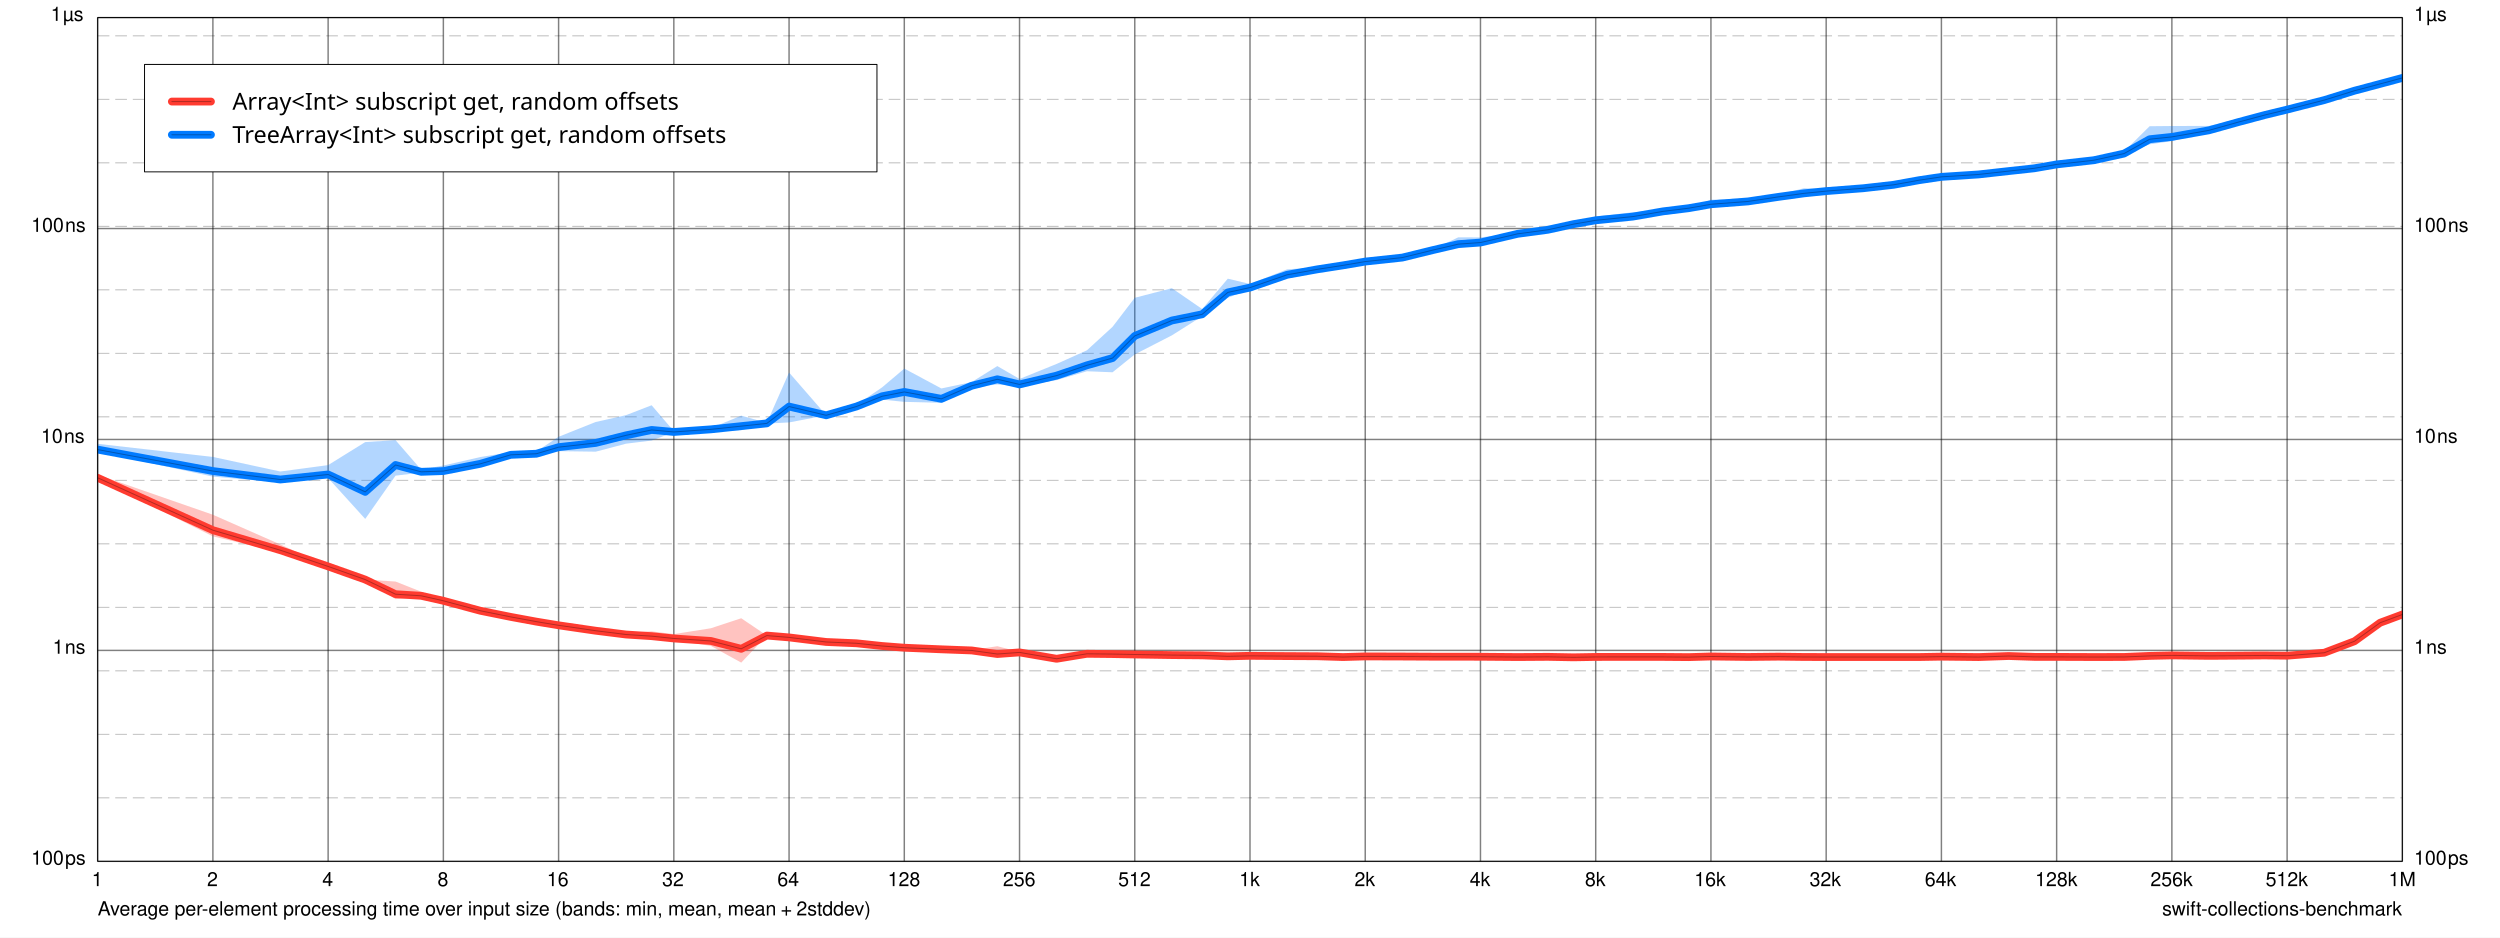
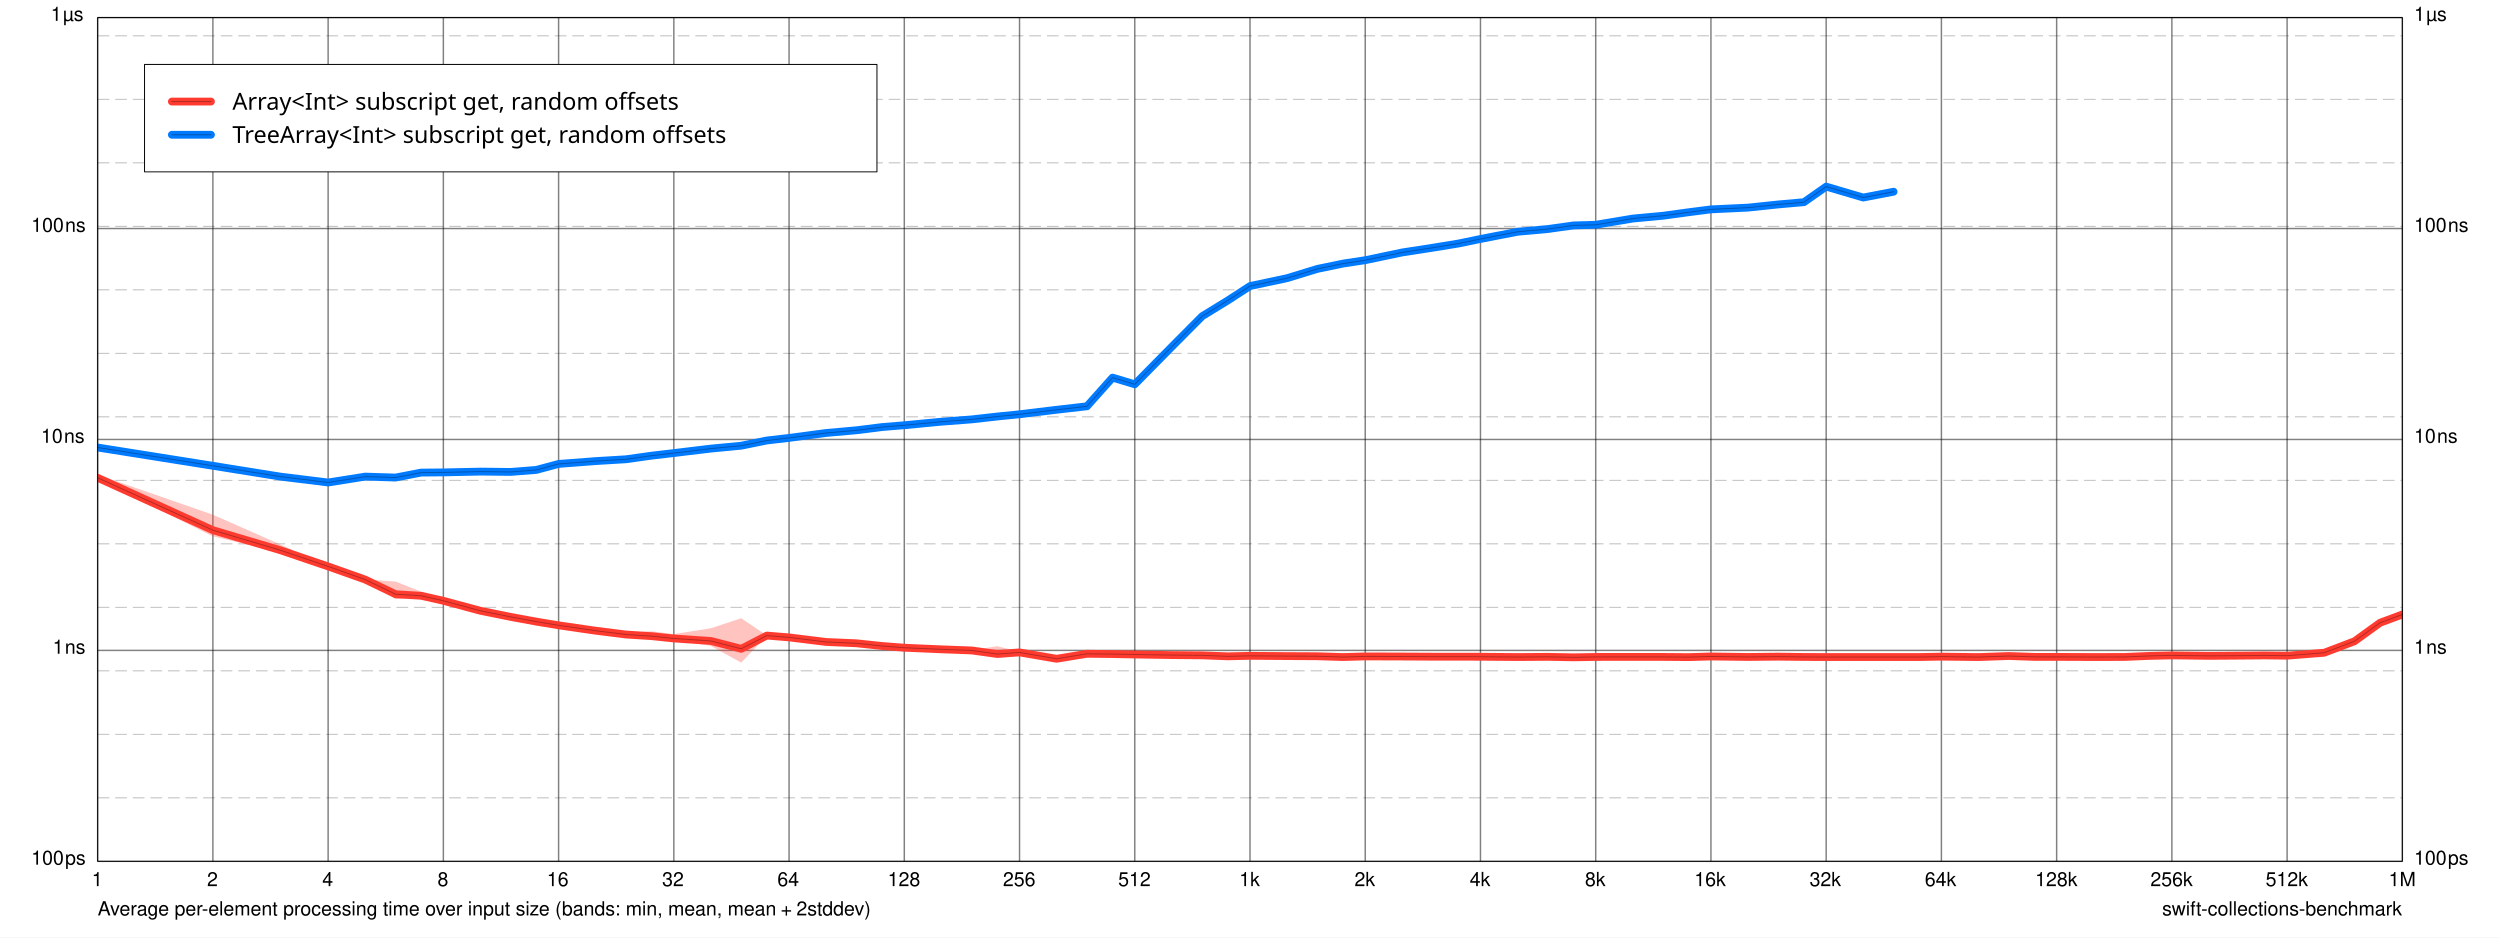
<svg xmlns="http://www.w3.org/2000/svg" xmlns:xlink="http://www.w3.org/1999/xlink" width="1280.0px" height="480.0px" viewBox="0.0 0.0 1280.0 480.0" version="1.1">
  <path d="M 0 0 L 0 480 L 1280 480 L 1280 0 z" fill="#FFFFFF" fill-opacity="1.0" stroke="none" />
  <text x="50" y="468.7" font-family="Helvetica" font-size="10" font-weight="normal" font-style="normal" fill="#000000" fill-opacity="1">Average per-element processing time over input size (bands: min, mean, mean + 2stddev)</text>
  <a xlink:href="https://github.com/apple/swift-collections-benchmark">
    <text x="1107" y="468.7" font-family="Helvetica" font-size="10" font-weight="normal" font-style="normal" fill="#000000" fill-opacity="1">swift-collections-benchmark</text>
  </a>
  <path d="M 50 9 L 50 441" fill="none" stroke-width="0.75" stroke="#000000" stroke-opacity="0.498" stroke-linecap="butt" stroke-linejoin="round" />
  <text x="47" y="453.7" font-family="Helvetica" font-size="10" font-weight="normal" font-style="normal" fill="#000000" fill-opacity="1">1</text>
  <path d="M 109 9 L 109 441" fill="none" stroke-width="0.75" stroke="#000000" stroke-opacity="0.498" stroke-linecap="butt" stroke-linejoin="round" />
  <text x="106" y="453.7" font-family="Helvetica" font-size="10" font-weight="normal" font-style="normal" fill="#000000" fill-opacity="1">2</text>
  <path d="M 168 9 L 168 441" fill="none" stroke-width="0.75" stroke="#000000" stroke-opacity="0.498" stroke-linecap="butt" stroke-linejoin="round" />
  <text x="165" y="453.7" font-family="Helvetica" font-size="10" font-weight="normal" font-style="normal" fill="#000000" fill-opacity="1">4</text>
  <path d="M 227 9 L 227 441" fill="none" stroke-width="0.75" stroke="#000000" stroke-opacity="0.498" stroke-linecap="butt" stroke-linejoin="round" />
  <text x="224" y="453.7" font-family="Helvetica" font-size="10" font-weight="normal" font-style="normal" fill="#000000" fill-opacity="1">8</text>
  <path d="M 286 9 L 286 441" fill="none" stroke-width="0.75" stroke="#000000" stroke-opacity="0.498" stroke-linecap="butt" stroke-linejoin="round" />
  <text x="280" y="453.7" font-family="Helvetica" font-size="10" font-weight="normal" font-style="normal" fill="#000000" fill-opacity="1">16</text>
  <path d="M 345 9 L 345 441" fill="none" stroke-width="0.75" stroke="#000000" stroke-opacity="0.498" stroke-linecap="butt" stroke-linejoin="round" />
  <text x="339" y="453.7" font-family="Helvetica" font-size="10" font-weight="normal" font-style="normal" fill="#000000" fill-opacity="1">32</text>
  <path d="M 404 9 L 404 441" fill="none" stroke-width="0.75" stroke="#000000" stroke-opacity="0.498" stroke-linecap="butt" stroke-linejoin="round" />
  <text x="398" y="453.7" font-family="Helvetica" font-size="10" font-weight="normal" font-style="normal" fill="#000000" fill-opacity="1">64</text>
  <path d="M 463 9 L 463 441" fill="none" stroke-width="0.75" stroke="#000000" stroke-opacity="0.498" stroke-linecap="butt" stroke-linejoin="round" />
  <text x="454.5" y="453.7" font-family="Helvetica" font-size="10" font-weight="normal" font-style="normal" fill="#000000" fill-opacity="1">128</text>
  <path d="M 522 9 L 522 441" fill="none" stroke-width="0.75" stroke="#000000" stroke-opacity="0.498" stroke-linecap="butt" stroke-linejoin="round" />
  <text x="513.5" y="453.7" font-family="Helvetica" font-size="10" font-weight="normal" font-style="normal" fill="#000000" fill-opacity="1">256</text>
  <path d="M 581 9 L 581 441" fill="none" stroke-width="0.75" stroke="#000000" stroke-opacity="0.498" stroke-linecap="butt" stroke-linejoin="round" />
  <text x="572.5" y="453.7" font-family="Helvetica" font-size="10" font-weight="normal" font-style="normal" fill="#000000" fill-opacity="1">512</text>
  <path d="M 640 9 L 640 441" fill="none" stroke-width="0.75" stroke="#000000" stroke-opacity="0.498" stroke-linecap="butt" stroke-linejoin="round" />
  <text x="634.5" y="453.7" font-family="Helvetica" font-size="10" font-weight="normal" font-style="normal" fill="#000000" fill-opacity="1">1k</text>
  <path d="M 699 9 L 699 441" fill="none" stroke-width="0.75" stroke="#000000" stroke-opacity="0.498" stroke-linecap="butt" stroke-linejoin="round" />
  <text x="693.5" y="453.7" font-family="Helvetica" font-size="10" font-weight="normal" font-style="normal" fill="#000000" fill-opacity="1">2k</text>
  <path d="M 758 9 L 758 441" fill="none" stroke-width="0.75" stroke="#000000" stroke-opacity="0.498" stroke-linecap="butt" stroke-linejoin="round" />
  <text x="752.5" y="453.7" font-family="Helvetica" font-size="10" font-weight="normal" font-style="normal" fill="#000000" fill-opacity="1">4k</text>
  <path d="M 817 9 L 817 441" fill="none" stroke-width="0.75" stroke="#000000" stroke-opacity="0.498" stroke-linecap="butt" stroke-linejoin="round" />
  <text x="811.5" y="453.7" font-family="Helvetica" font-size="10" font-weight="normal" font-style="normal" fill="#000000" fill-opacity="1">8k</text>
  <path d="M 876 9 L 876 441" fill="none" stroke-width="0.75" stroke="#000000" stroke-opacity="0.498" stroke-linecap="butt" stroke-linejoin="round" />
  <text x="867.5" y="453.7" font-family="Helvetica" font-size="10" font-weight="normal" font-style="normal" fill="#000000" fill-opacity="1">16k</text>
  <path d="M 935 9 L 935 441" fill="none" stroke-width="0.75" stroke="#000000" stroke-opacity="0.498" stroke-linecap="butt" stroke-linejoin="round" />
  <text x="926.5" y="453.7" font-family="Helvetica" font-size="10" font-weight="normal" font-style="normal" fill="#000000" fill-opacity="1">32k</text>
  <path d="M 994 9 L 994 441" fill="none" stroke-width="0.75" stroke="#000000" stroke-opacity="0.498" stroke-linecap="butt" stroke-linejoin="round" />
  <text x="985.5" y="453.7" font-family="Helvetica" font-size="10" font-weight="normal" font-style="normal" fill="#000000" fill-opacity="1">64k</text>
  <path d="M 1053 9 L 1053 441" fill="none" stroke-width="0.75" stroke="#000000" stroke-opacity="0.498" stroke-linecap="butt" stroke-linejoin="round" />
  <text x="1042" y="453.7" font-family="Helvetica" font-size="10" font-weight="normal" font-style="normal" fill="#000000" fill-opacity="1">128k</text>
  <path d="M 1112 9 L 1112 441" fill="none" stroke-width="0.75" stroke="#000000" stroke-opacity="0.498" stroke-linecap="butt" stroke-linejoin="round" />
  <text x="1101" y="453.7" font-family="Helvetica" font-size="10" font-weight="normal" font-style="normal" fill="#000000" fill-opacity="1">256k</text>
  <path d="M 1171 9 L 1171 441" fill="none" stroke-width="0.75" stroke="#000000" stroke-opacity="0.498" stroke-linecap="butt" stroke-linejoin="round" />
  <text x="1160" y="453.7" font-family="Helvetica" font-size="10" font-weight="normal" font-style="normal" fill="#000000" fill-opacity="1">512k</text>
  <path d="M 1230 9 L 1230 441" fill="none" stroke-width="0.75" stroke="#000000" stroke-opacity="0.498" stroke-linecap="butt" stroke-linejoin="round" />
  <text x="1223" y="453.7" font-family="Helvetica" font-size="10" font-weight="normal" font-style="normal" fill="#000000" fill-opacity="1">1M</text>
  <path d="M 50 441 L 1230 441" fill="none" stroke-width="0.75" stroke="#000000" stroke-opacity="0.498" stroke-linecap="butt" stroke-linejoin="round" />
  <text x="16" y="442.7" font-family="Helvetica" font-size="10" font-weight="normal" font-style="normal" fill="#000000" fill-opacity="1">100 ps</text>
  <text x="1236" y="442.7" font-family="Helvetica" font-size="10" font-weight="normal" font-style="normal" fill="#000000" fill-opacity="1">100 ps</text>
  <path d="M 50 333 L 1230 333" fill="none" stroke-width="0.75" stroke="#000000" stroke-opacity="0.498" stroke-linecap="butt" stroke-linejoin="round" />
  <text x="27" y="334.7" font-family="Helvetica" font-size="10" font-weight="normal" font-style="normal" fill="#000000" fill-opacity="1">1 ns</text>
  <text x="1236" y="334.7" font-family="Helvetica" font-size="10" font-weight="normal" font-style="normal" fill="#000000" fill-opacity="1">1 ns</text>
  <path d="M 50 225 L 1230 225" fill="none" stroke-width="0.75" stroke="#000000" stroke-opacity="0.498" stroke-linecap="butt" stroke-linejoin="round" />
  <text x="21" y="226.7" font-family="Helvetica" font-size="10" font-weight="normal" font-style="normal" fill="#000000" fill-opacity="1">10 ns</text>
  <text x="1236" y="226.7" font-family="Helvetica" font-size="10" font-weight="normal" font-style="normal" fill="#000000" fill-opacity="1">10 ns</text>
  <path d="M 50 117 L 1230 117" fill="none" stroke-width="0.75" stroke="#000000" stroke-opacity="0.498" stroke-linecap="butt" stroke-linejoin="round" />
  <text x="16" y="118.7" font-family="Helvetica" font-size="10" font-weight="normal" font-style="normal" fill="#000000" fill-opacity="1">100 ns</text>
  <text x="1236" y="118.7" font-family="Helvetica" font-size="10" font-weight="normal" font-style="normal" fill="#000000" fill-opacity="1">100 ns</text>
  <path d="M 50 9 L 1230 9" fill="none" stroke-width="0.75" stroke="#000000" stroke-opacity="0.498" stroke-linecap="butt" stroke-linejoin="round" />
  <text x="26" y="10.7" font-family="Helvetica" font-size="10" font-weight="normal" font-style="normal" fill="#000000" fill-opacity="1">1 µs</text>
  <text x="1236" y="10.7" font-family="Helvetica" font-size="10" font-weight="normal" font-style="normal" fill="#000000" fill-opacity="1">1 µs</text>
  <path d="M 50 408.49 L 1230 408.49" fill="none" stroke-width="0.5" stroke="#000000" stroke-opacity="0.259" stroke-linecap="butt" stroke-linejoin="round" stroke-dasharray="6 3" stroke-dashoffset="0" />
  <path d="M 50 375.98 L 1230 375.98" fill="none" stroke-width="0.5" stroke="#000000" stroke-opacity="0.259" stroke-linecap="butt" stroke-linejoin="round" stroke-dasharray="6 3" stroke-dashoffset="0" />
  <path d="M 50 343.47 L 1230 343.47" fill="none" stroke-width="0.5" stroke="#000000" stroke-opacity="0.259" stroke-linecap="butt" stroke-linejoin="round" stroke-dasharray="6 3" stroke-dashoffset="0" />
  <path d="M 50 310.96 L 1230 310.96" fill="none" stroke-width="0.5" stroke="#000000" stroke-opacity="0.259" stroke-linecap="butt" stroke-linejoin="round" stroke-dasharray="6 3" stroke-dashoffset="0" />
  <path d="M 50 278.44 L 1230 278.44" fill="none" stroke-width="0.5" stroke="#000000" stroke-opacity="0.259" stroke-linecap="butt" stroke-linejoin="round" stroke-dasharray="6 3" stroke-dashoffset="0" />
  <path d="M 50 245.93 L 1230 245.93" fill="none" stroke-width="0.5" stroke="#000000" stroke-opacity="0.259" stroke-linecap="butt" stroke-linejoin="round" stroke-dasharray="6 3" stroke-dashoffset="0" />
  <path d="M 50 213.42 L 1230 213.42" fill="none" stroke-width="0.5" stroke="#000000" stroke-opacity="0.259" stroke-linecap="butt" stroke-linejoin="round" stroke-dasharray="6 3" stroke-dashoffset="0" />
  <path d="M 50 180.91 L 1230 180.91" fill="none" stroke-width="0.5" stroke="#000000" stroke-opacity="0.259" stroke-linecap="butt" stroke-linejoin="round" stroke-dasharray="6 3" stroke-dashoffset="0" />
  <path d="M 50 148.4 L 1230 148.4" fill="none" stroke-width="0.5" stroke="#000000" stroke-opacity="0.259" stroke-linecap="butt" stroke-linejoin="round" stroke-dasharray="6 3" stroke-dashoffset="0" />
  <path d="M 50 115.89 L 1230 115.89" fill="none" stroke-width="0.5" stroke="#000000" stroke-opacity="0.259" stroke-linecap="butt" stroke-linejoin="round" stroke-dasharray="6 3" stroke-dashoffset="0" />
  <path d="M 50 83.376 L 1230 83.376" fill="none" stroke-width="0.5" stroke="#000000" stroke-opacity="0.259" stroke-linecap="butt" stroke-linejoin="round" stroke-dasharray="6 3" stroke-dashoffset="0" />
  <path d="M 50 50.865 L 1230 50.865" fill="none" stroke-width="0.5" stroke="#000000" stroke-opacity="0.259" stroke-linecap="butt" stroke-linejoin="round" stroke-dasharray="6 3" stroke-dashoffset="0" />
  <path d="M 50 18.354 L 1230 18.354" fill="none" stroke-width="0.5" stroke="#000000" stroke-opacity="0.259" stroke-linecap="butt" stroke-linejoin="round" stroke-dasharray="6 3" stroke-dashoffset="0" />
  <path d="M 74 33 L 74 88 L 449 88 L 449 33 z" fill="#FFFFFF" fill-opacity="1.0" stroke="none" />
  <clipPath id="clip-0">
    <path d="M 50 9 L 50 441 L 1230 441 L 1230 9 z" />
  </clipPath>
  <g clip-path="url(#clip-0)">
-     <path d="M 50 227.23L 109 233.95L 143.51 241.41L 168 238.13L 186.99 226.35L 202.51 225.35L 215.63 240.47L 227 238.34L 245.99 233.99L 261.51 231.53L 274.63 231.17L 286 223.63L 304.99 216.06L 320.51 212.56L 333.63 207.49L 345 220.77L 363.99 219.21L 379.51 212.8L 392.63 216.5L 404 190.72L 422.99 212.56L 438.51 207.3L 451.63 198.34L 463 188.71L 481.99 198.89L 497.51 195.62L 510.63 187.43L 522 194.02L 540.99 186.33L 556.51 179.35L 569.63 167.33L 581 152.46L 599.99 147.54L 615.51 158.22L 628.63 142.68L 640 145.4L 658.99 137.91L 674.51 136.8L 687.63 134.18L 699 132.79L 717.99 131.4L 733.51 127.77L 746.63 121.5L 758 121.55L 776.99 119.21L 792.51 115.99L 805.63 113.81L 817 110.83L 835.99 108.67L 851.51 107.84L 864.63 106.41L 876 102.26L 894.99 101.52L 910.51 99.646L 923.63 96.376L 935 96.833L 953.99 96.2L 969.51 93.558L 982.63 91.804L 994 89.488L 1013 88.53L 1028.5 86.532L 1041.6 85.965L 1053 83.831L 1072 80.265L 1087.5 77.584L 1100.6 64.629L 1112 64.514L 1131 64.466L 1146.5 60.8L 1159.6 57.483L 1171 54.987L 1190 50.872L 1205.5 44.862L 1218.6 42.603L 1230 38.604L 1230 40.363L 1218.6 43.082L 1205.5 47.017L 1190 51.392L 1171 56.511L 1159.6 59.383L 1146.5 62.955L 1131 67.542L 1112 72.232L 1100.6 73.888L 1087.5 79.005L 1072 82.687L 1053 84.3L 1041.6 86.226L 1028.5 87.97L 1013 89.598L 994 90.935L 982.63 92.405L 969.51 94.994L 953.99 96.437L 935 98.199L 923.63 99.957L 910.51 101.23L 894.99 103.71L 876 105.43L 864.63 106.66L 851.51 108.34L 835.99 111.72L 817 113.51L 805.63 115.1L 792.51 118.24L 776.99 119.9L 758 125.15L 746.63 126.3L 733.51 128.17L 717.99 132.06L 699 134.33L 687.63 136.47L 674.51 138.28L 658.99 141.71L 640 147.91L 628.63 152.49L 615.51 161.91L 599.99 171.71L 581 181.45L 569.63 190.61L 556.51 190.08L 540.99 194.62L 522 197.86L 510.63 196.84L 497.51 198.2L 481.99 206.23L 463 205.75L 451.63 204.61L 438.51 208.43L 422.99 212.65L 404 216.28L 392.63 216.87L 379.51 220.24L 363.99 220.04L 345 221.3L 333.63 225.56L 320.51 227.17L 304.99 231.26L 286 230.99L 274.63 232.72L 261.51 233.35L 245.99 238.76L 227 242.23L 215.63 241.97L 202.51 243.54L 186.99 265.69L 168 244.76L 143.51 247.04L 109 244.03L 50 231.26" fill="#007AFF" fill-opacity="0.302" stroke="none" />
+     <path d="M 50 229.12L 109 238.49L 143.51 244.02L 168 247.04L 186.99 244.02L 202.51 244.51L 215.63 241.97L 227 241.87L 245.99 241.46L 261.51 241.63L 274.63 240.59L 286 237.53L 304.99 236.08L 320.51 235.14L 333.63 233.3L 345 231.97L 363.99 229.68L 379.51 228.2L 392.63 225.53L 404 224.21L 422.99 221.68L 438.51 220.3L 451.63 218.65L 463 217.72L 481.99 215.91L 497.51 214.73L 510.63 213.25L 522 212.11L 540.99 209.8L 556.51 208.02L 569.63 193.34L 581 196.77L 599.99 177.51L 615.51 161.9L 628.63 153.84L 640 146.46L 658.99 142.42L 674.51 137.67L 687.63 134.95L 699 133.22L 717.99 129.24L 733.51 126.84L 746.63 124.7L 758 122.35L 776.99 118.67L 792.51 117.26L 805.63 115.42L 817 115.09L 835.99 111.9L 851.51 110.46L 864.63 108.66L 876 107.2L 894.99 106.3L 910.51 104.67L 923.63 103.51L 935 95.545L 953.99 101.14L 969.51 98.162L 969.51 98.162L 953.99 101.14L 935 95.545L 923.63 103.51L 910.51 104.67L 894.99 106.3L 876 107.2L 864.63 108.66L 851.51 110.46L 835.99 111.9L 817 115.09L 805.63 115.42L 792.51 117.26L 776.99 118.67L 758 122.35L 746.63 124.7L 733.51 126.84L 717.99 129.24L 699 133.22L 687.63 134.95L 674.51 137.67L 658.99 142.42L 640 146.46L 628.63 153.84L 615.51 161.9L 599.99 177.51L 581 196.77L 569.63 193.34L 556.51 208.02L 540.99 209.8L 522 212.11L 510.63 213.25L 497.51 214.73L 481.99 215.91L 463 217.72L 451.63 218.65L 438.51 220.3L 422.99 221.68L 404 224.21L 392.63 225.53L 379.51 228.2L 363.99 229.68L 345 231.97L 333.63 233.3L 320.51 235.14L 304.99 236.08L 286 237.53L 274.63 240.59L 261.51 241.63L 245.99 241.46L 227 241.87L 215.63 241.97L 202.51 244.51L 186.99 244.02L 168 247.04L 143.51 244.02L 109 238.49L 50 229.12" fill="#007AFF" fill-opacity="0.302" stroke="none" />
    <path d="M 50 243.05L 109 263.55L 143.51 278.76L 168 290.02L 186.99 296.75L 202.51 297.75L 215.63 302.95L 227 307.6L 245.99 312.72L 261.51 314.31L 274.63 318.28L 286 318.85L 304.99 321.82L 320.51 323.91L 333.63 323.25L 345 324.67L 363.99 321.66L 379.51 316.55L 392.63 325.41L 404 326.35L 422.99 328.38L 438.51 329.36L 451.63 330.29L 463 331.51L 481.99 332.28L 497.51 332.89L 510.63 330.85L 522 333.82L 540.99 337.29L 556.51 334.74L 569.63 334.88L 581 334.99L 599.99 335.35L 615.51 335.39L 628.63 334.97L 640 335.78L 658.99 335.9L 674.51 335.95L 687.63 336.37L 699 336.04L 717.99 336.14L 733.51 336.22L 746.63 336.23L 758 336.24L 776.99 336.1L 792.51 336.28L 805.63 336.13L 817 336.31L 835.99 336.32L 851.51 336.33L 864.63 336.18L 876 335.4L 894.99 336.36L 910.51 335.52L 923.63 336.26L 935 336.4L 953.99 336.4L 969.51 336.33L 982.63 336.4L 994 335.66L 1013 336.41L 1028.5 334.4L 1041.6 336.29L 1053 336.09L 1072 336.37L 1087.5 336.32L 1100.6 334.29L 1112 333.75L 1131 334.4L 1146.5 333.84L 1159.6 334.54L 1171 334.32L 1190 332.42L 1205.5 327.2L 1218.6 317.77L 1230 312.5L 1230 315.39L 1218.6 319.24L 1205.5 328.73L 1190 334.87L 1171 336.21L 1159.6 335.95L 1146.5 336.37L 1131 336.3L 1112 336.22L 1100.6 336.37L 1087.5 336.39L 1072 336.42L 1053 336.42L 1041.6 336.33L 1028.5 336.42L 1013 336.42L 994 336.4L 982.63 336.4L 969.51 336.41L 953.99 336.41L 935 336.4L 923.63 336.4L 910.51 336.45L 894.99 336.38L 876 336.36L 864.63 336.55L 851.51 336.35L 835.99 336.33L 817 336.36L 805.63 336.69L 792.51 336.31L 776.99 336.52L 758 336.26L 746.63 336.24L 733.51 336.22L 717.99 336.15L 699 336.1L 687.63 336.42L 674.51 336.02L 658.99 335.93L 640 335.78L 628.63 336.42L 615.51 335.59L 599.99 335.41L 581 335.14L 569.63 334.88L 556.51 334.74L 540.99 337.29L 522 334.11L 510.63 336.36L 497.51 333.08L 481.99 332.52L 463 331.67L 451.63 330.92L 438.51 329.36L 422.99 328.8L 404 326.35L 392.63 325.41L 379.51 339.26L 363.99 330.71L 345 327.7L 333.63 326.62L 320.51 325.22L 304.99 323.33L 286 320.63L 274.63 318.28L 261.51 316.42L 245.99 312.72L 227 307.6L 215.63 305.8L 202.51 306.75L 186.99 296.75L 168 290.02L 143.51 282.79L 109 274.61L 50 245.21" fill="#FF3B30" fill-opacity="0.302" stroke="none" />
-     <path d="M 50 230.18L 109 241.18L 143.51 245.51L 168 242.93L 186.99 251.85L 202.51 238.07L 215.63 241.57L 227 241.18L 245.99 237.46L 261.51 232.87L 274.63 232.31L 286 228.95L 304.99 226.79L 320.51 222.89L 333.63 220.13L 345 221.16L 363.99 219.82L 379.51 218.18L 392.63 216.77L 404 208.15L 422.99 212.63L 438.51 208.13L 451.63 202.89L 463 200.67L 481.99 204.2L 497.51 197.51L 510.63 194.19L 522 196.82L 540.99 192.31L 556.51 187.04L 569.63 183.33L 581 171.99L 599.99 164.1L 615.51 160.92L 628.63 149.72L 640 147.24L 658.99 140.69L 674.51 137.89L 687.63 135.86L 699 133.92L 717.99 131.88L 733.51 128.07L 746.63 125L 758 124.18L 776.99 119.72L 792.51 117.64L 805.63 114.76L 817 112.79L 835.99 110.9L 851.51 108.21L 864.63 106.59L 876 104.58L 894.99 103.13L 910.51 100.81L 923.63 98.995L 935 97.839L 953.99 96.375L 969.51 94.615L 982.63 92.247L 994 90.552L 1013 89.317L 1028.5 87.59L 1041.6 86.158L 1053 84.177L 1072 82.042L 1087.5 78.63L 1100.6 71.287L 1112 70.09L 1131 66.719L 1146.5 62.383L 1159.6 58.879L 1171 56.108L 1190 51.256L 1205.5 46.444L 1218.6 42.956L 1230 39.897" fill="none" stroke-width="4" stroke="#007AFF" stroke-opacity="1" stroke-linecap="round" stroke-linejoin="round" />
+     <path d="M 50 229.12L 109 238.49L 143.51 244.02L 168 247.04L 186.99 244.02L 202.51 244.51L 215.63 241.97L 227 241.87L 245.99 241.46L 261.51 241.63L 274.63 240.59L 286 237.53L 304.99 236.08L 320.51 235.14L 333.63 233.3L 345 231.97L 363.99 229.68L 379.51 228.2L 392.63 225.53L 404 224.21L 422.99 221.68L 438.51 220.3L 451.63 218.65L 463 217.72L 481.99 215.91L 497.51 214.73L 510.63 213.25L 522 212.11L 540.99 209.8L 556.51 208.02L 569.63 193.34L 581 196.77L 599.99 177.51L 615.51 161.9L 628.63 153.84L 640 146.46L 658.99 142.42L 674.51 137.67L 687.63 134.95L 699 133.22L 717.99 129.24L 733.51 126.84L 746.63 124.7L 758 122.35L 776.99 118.67L 792.51 117.26L 805.63 115.42L 817 115.09L 835.99 111.9L 851.51 110.46L 864.63 108.66L 876 107.2L 894.99 106.3L 910.51 104.67L 923.63 103.51L 935 95.545L 953.99 101.14L 969.51 98.162" fill="none" stroke-width="4" stroke="#007AFF" stroke-opacity="1" stroke-linecap="round" stroke-linejoin="round" />
    <path d="M 50 244.63L 109 271.46L 143.51 281.71L 168 290.02L 186.99 296.75L 202.51 304.23L 215.63 305.04L 227 307.6L 245.99 312.72L 261.51 315.86L 274.63 318.28L 286 320.16L 304.99 322.93L 320.51 324.87L 333.63 325.71L 345 326.89L 363.99 328.17L 379.51 332.19L 392.63 325.41L 404 326.35L 422.99 328.69L 438.51 329.36L 451.63 330.75L 463 331.63L 481.99 332.45L 497.51 333.03L 510.63 334.86L 522 334.03L 540.99 337.29L 556.51 334.74L 569.63 334.88L 581 335.1L 599.99 335.4L 615.51 335.54L 628.63 336.04L 640 335.78L 658.99 335.92L 674.51 336L 687.63 336.41L 699 336.08L 717.99 336.14L 733.51 336.22L 746.63 336.23L 758 336.25L 776.99 336.41L 792.51 336.3L 805.63 336.55L 817 336.35L 835.99 336.33L 851.51 336.34L 864.63 336.45L 876 336.11L 894.99 336.37L 910.51 336.2L 923.63 336.37L 935 336.4L 953.99 336.4L 969.51 336.39L 982.63 336.4L 994 336.2L 1013 336.42L 1028.5 335.88L 1041.6 336.32L 1053 336.33L 1072 336.4L 1087.5 336.37L 1100.6 335.82L 1112 335.56L 1131 335.8L 1146.5 335.69L 1159.6 335.58L 1171 335.71L 1190 334.21L 1205.5 328.32L 1218.6 318.85L 1230 314.62" fill="none" stroke-width="4" stroke="#FF3B30" stroke-opacity="1" stroke-linecap="round" stroke-linejoin="round" />
-     <path d="M 50 230.18L 109 241.18L 143.51 245.51L 168 242.93L 186.99 251.85L 202.51 238.07L 215.63 241.57L 227 241.18L 245.99 237.46L 261.51 232.87L 274.63 232.31L 286 228.95L 304.99 226.79L 320.51 222.89L 333.63 220.13L 345 221.16L 363.99 219.82L 379.51 218.18L 392.63 216.77L 404 208.15L 422.99 212.63L 438.51 208.13L 451.63 202.89L 463 200.67L 481.99 204.2L 497.51 197.51L 510.63 194.19L 522 196.82L 540.99 192.31L 556.51 187.04L 569.63 183.33L 581 171.99L 599.99 164.1L 615.51 160.92L 628.63 149.72L 640 147.24L 658.99 140.69L 674.51 137.89L 687.63 135.86L 699 133.92L 717.99 131.88L 733.51 128.07L 746.63 125L 758 124.18L 776.99 119.72L 792.51 117.64L 805.63 114.76L 817 112.79L 835.99 110.9L 851.51 108.21L 864.63 106.59L 876 104.58L 894.99 103.13L 910.51 100.81L 923.63 98.995L 935 97.839L 953.99 96.375L 969.51 94.615L 982.63 92.247L 994 90.552L 1013 89.317L 1028.5 87.59L 1041.6 86.158L 1053 84.177L 1072 82.042L 1087.5 78.63L 1100.6 71.287L 1112 70.09L 1131 66.719L 1146.5 62.383L 1159.6 58.879L 1171 56.108L 1190 51.256L 1205.5 46.444L 1218.6 42.956L 1230 39.897" fill="none" stroke-width="0.5" stroke="#000000" stroke-opacity="0.302" stroke-linecap="round" stroke-linejoin="round" />
+     <path d="M 50 229.12L 109 238.49L 143.51 244.02L 168 247.04L 186.99 244.02L 202.51 244.51L 215.63 241.97L 227 241.87L 245.99 241.46L 261.51 241.63L 274.63 240.59L 286 237.53L 304.99 236.08L 320.51 235.14L 333.63 233.3L 345 231.97L 363.99 229.68L 379.51 228.2L 392.63 225.53L 404 224.21L 422.99 221.68L 438.51 220.3L 451.63 218.65L 463 217.72L 481.99 215.91L 497.51 214.73L 510.63 213.25L 522 212.11L 540.99 209.8L 556.51 208.02L 569.63 193.34L 581 196.77L 599.99 177.51L 615.51 161.9L 628.63 153.84L 640 146.46L 658.99 142.42L 674.51 137.67L 687.63 134.95L 699 133.22L 717.99 129.24L 733.51 126.84L 746.63 124.7L 758 122.35L 776.99 118.67L 792.51 117.26L 805.63 115.42L 817 115.09L 835.99 111.9L 851.51 110.46L 864.63 108.66L 876 107.2L 894.99 106.3L 910.51 104.67L 923.63 103.51L 935 95.545L 953.99 101.14L 969.51 98.162" fill="none" stroke-width="0.5" stroke="#000000" stroke-opacity="0.302" stroke-linecap="round" stroke-linejoin="round" />
    <path d="M 50 244.63L 109 271.46L 143.51 281.71L 168 290.02L 186.99 296.75L 202.51 304.23L 215.63 305.04L 227 307.6L 245.99 312.72L 261.51 315.86L 274.63 318.28L 286 320.16L 304.99 322.93L 320.51 324.87L 333.63 325.71L 345 326.89L 363.99 328.17L 379.51 332.19L 392.63 325.41L 404 326.35L 422.99 328.69L 438.51 329.36L 451.63 330.75L 463 331.63L 481.99 332.45L 497.51 333.03L 510.63 334.86L 522 334.03L 540.99 337.29L 556.51 334.74L 569.63 334.88L 581 335.1L 599.99 335.4L 615.51 335.54L 628.63 336.04L 640 335.78L 658.99 335.92L 674.51 336L 687.63 336.41L 699 336.08L 717.99 336.14L 733.51 336.22L 746.63 336.23L 758 336.25L 776.99 336.41L 792.51 336.3L 805.63 336.55L 817 336.35L 835.99 336.33L 851.51 336.34L 864.63 336.45L 876 336.11L 894.99 336.37L 910.51 336.2L 923.63 336.37L 935 336.4L 953.99 336.4L 969.51 336.39L 982.63 336.4L 994 336.2L 1013 336.42L 1028.5 335.88L 1041.6 336.32L 1053 336.33L 1072 336.4L 1087.5 336.37L 1100.6 335.82L 1112 335.56L 1131 335.8L 1146.5 335.69L 1159.6 335.58L 1171 335.71L 1190 334.21L 1205.5 328.32L 1218.6 318.85L 1230 314.62" fill="none" stroke-width="0.5" stroke="#000000" stroke-opacity="0.302" stroke-linecap="round" stroke-linejoin="round" />
  </g>
  <path d="M 74 33 L 74 88 L 449 88 L 449 33 z" fill="#FFFFFF" fill-opacity="0.702" stroke-width="0.5" stroke="#000000" stroke-opacity="1" stroke-linecap="round" stroke-linejoin="round" />
  <path d="M 88 52 L 108 52" fill="none" stroke-width="4" stroke="#FF3B30" stroke-opacity="1" stroke-linecap="round" stroke-linejoin="round" />
  <path d="M 88 52 L 108 52" fill="none" stroke-width="0.5" stroke="#000000" stroke-opacity="0.302" stroke-linecap="round" stroke-linejoin="round" />
  <text x="119" y="56.17" font-family="Menlo" font-size="12" font-weight="normal" font-style="normal" fill="#000000" fill-opacity="1">Array&lt;Int&gt; subscript get, random offsets</text>
  <path d="M 88 69 L 108 69" fill="none" stroke-width="4" stroke="#007AFF" stroke-opacity="1" stroke-linecap="round" stroke-linejoin="round" />
  <path d="M 88 69 L 108 69" fill="none" stroke-width="0.5" stroke="#000000" stroke-opacity="0.302" stroke-linecap="round" stroke-linejoin="round" />
  <text x="119" y="73.17" font-family="Menlo" font-size="12" font-weight="normal" font-style="normal" fill="#000000" fill-opacity="1">TreeArray&lt;Int&gt; subscript get, random offsets</text>
  <path d="M 50 9 L 50 441 L 1230 441 L 1230 9 z" fill="none" stroke-width="0.5" stroke="#000000" stroke-opacity="1" stroke-linecap="round" stroke-linejoin="round" />
</svg>
